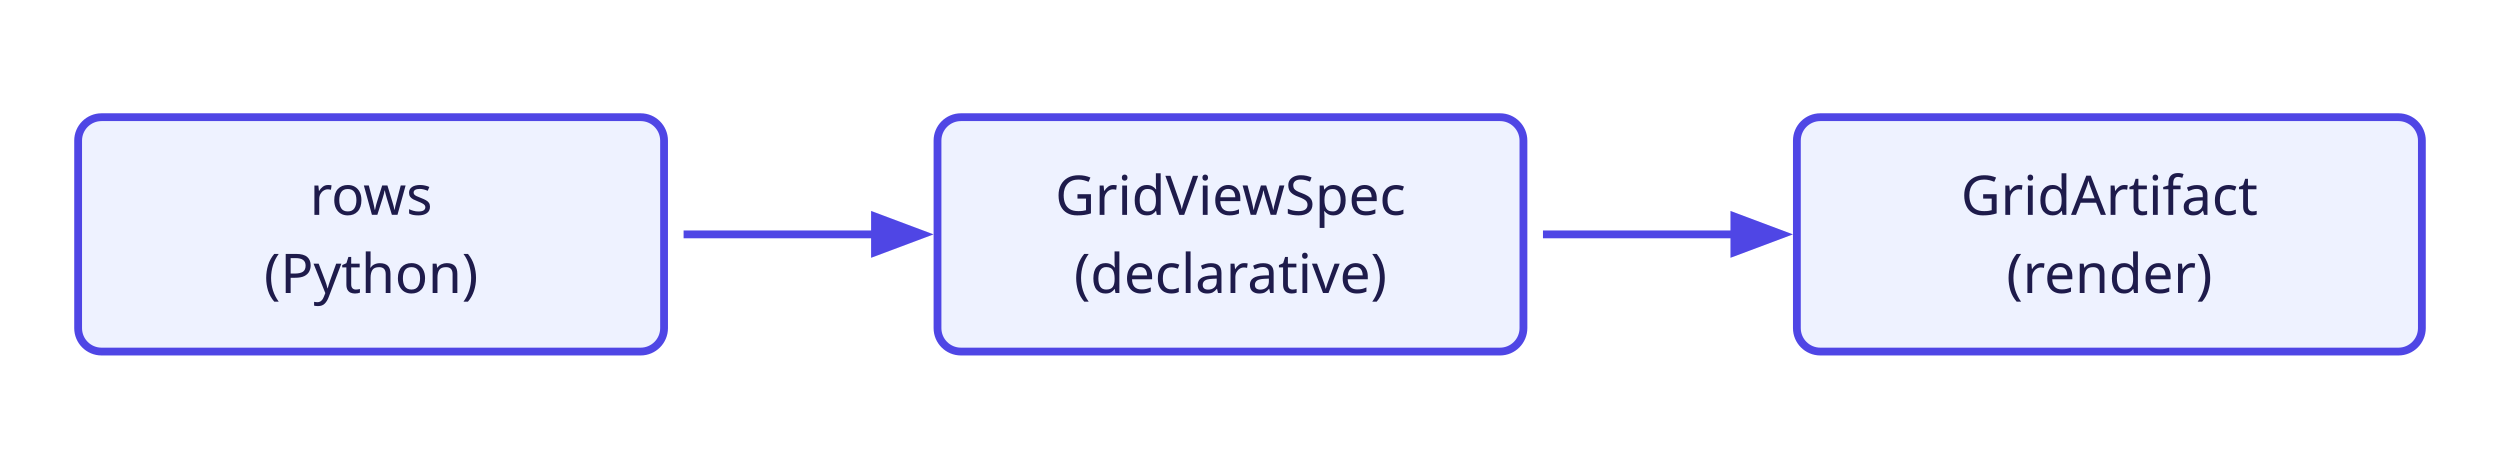
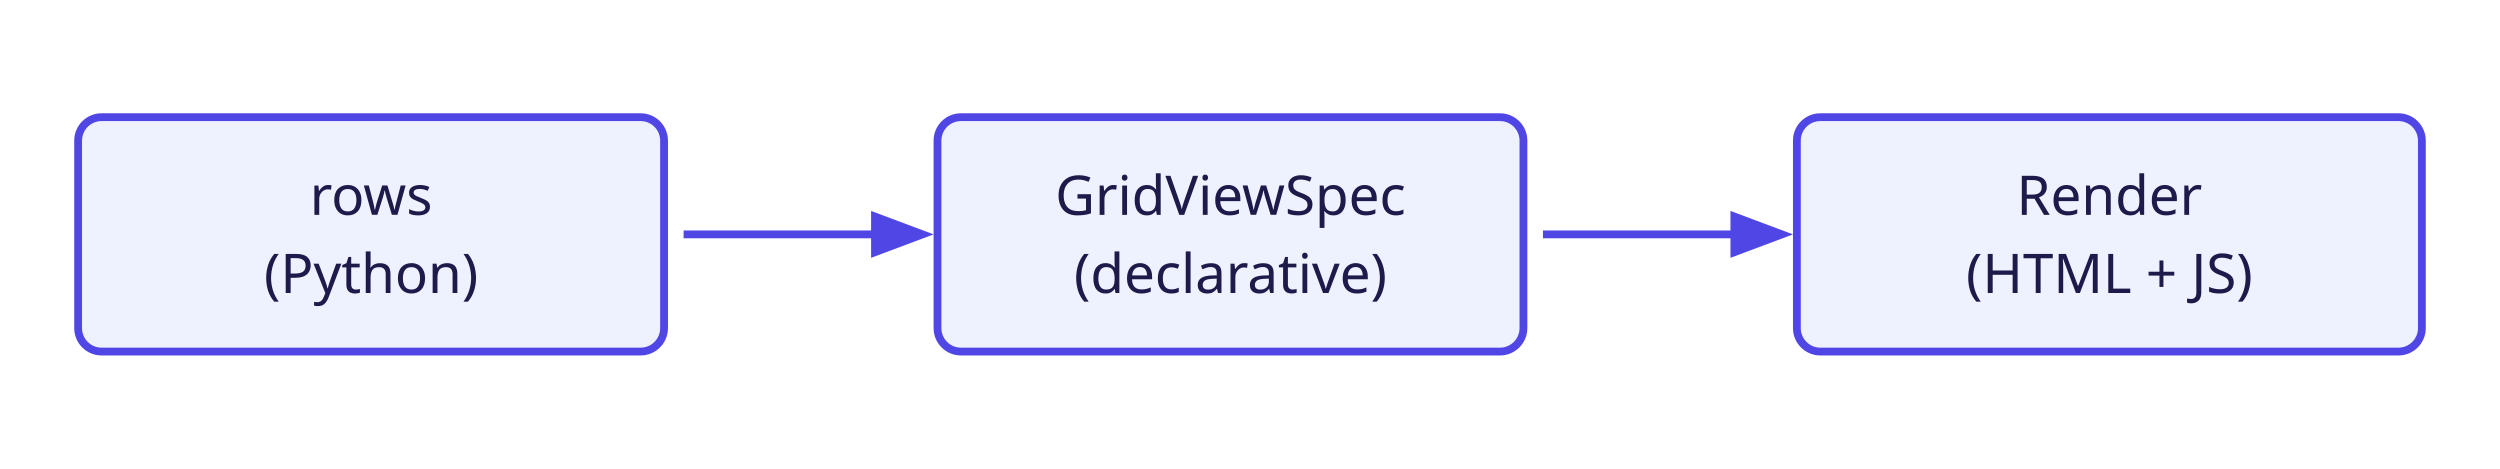
<svg xmlns="http://www.w3.org/2000/svg" viewBox="0 0 640 120" role="img" aria-label="Grid View layer model">
  <defs>
    <style>
      .box { fill: #eef2ff; stroke: #4f46e5; stroke-width: 2; rx: 6; }
      .label { font: 14px system-ui, sans-serif; fill: #1e1b4b; }
      .arrow { stroke: #4f46e5; stroke-width: 2; fill: none; marker-end: url(#arrowhead); }
    </style>
    <marker id="arrowhead" markerWidth="8" markerHeight="8" refX="6" refY="3" orient="auto">
      <polygon points="0 0, 8 3, 0 6" fill="#4f46e5" />
    </marker>
  </defs>
  <rect class="box" x="20" y="30" width="150" height="60" />
  <text class="label" x="95" y="55" text-anchor="middle">rows</text>
  <text class="label" x="95" y="75" text-anchor="middle">(Python)</text>
  <rect class="box" x="240" y="30" width="150" height="60" />
  <text class="label" x="315" y="55" text-anchor="middle">GridViewSpec</text>
  <text class="label" x="315" y="75" text-anchor="middle">(declarative)</text>
  <rect class="box" x="460" y="30" width="160" height="60" />
-   <text class="label" x="540" y="55" text-anchor="middle">GridArtifact</text>
-   <text class="label" x="540" y="75" text-anchor="middle">(render)</text>
+   <text class="label" x="540" y="55" text-anchor="middle">Render</text>
+   <text class="label" x="540" y="75" text-anchor="middle">(HTML + JS)</text>
  <line class="arrow" x1="175" y1="60" x2="235" y2="60" />
  <line class="arrow" x1="395" y1="60" x2="455" y2="60" />
</svg>
